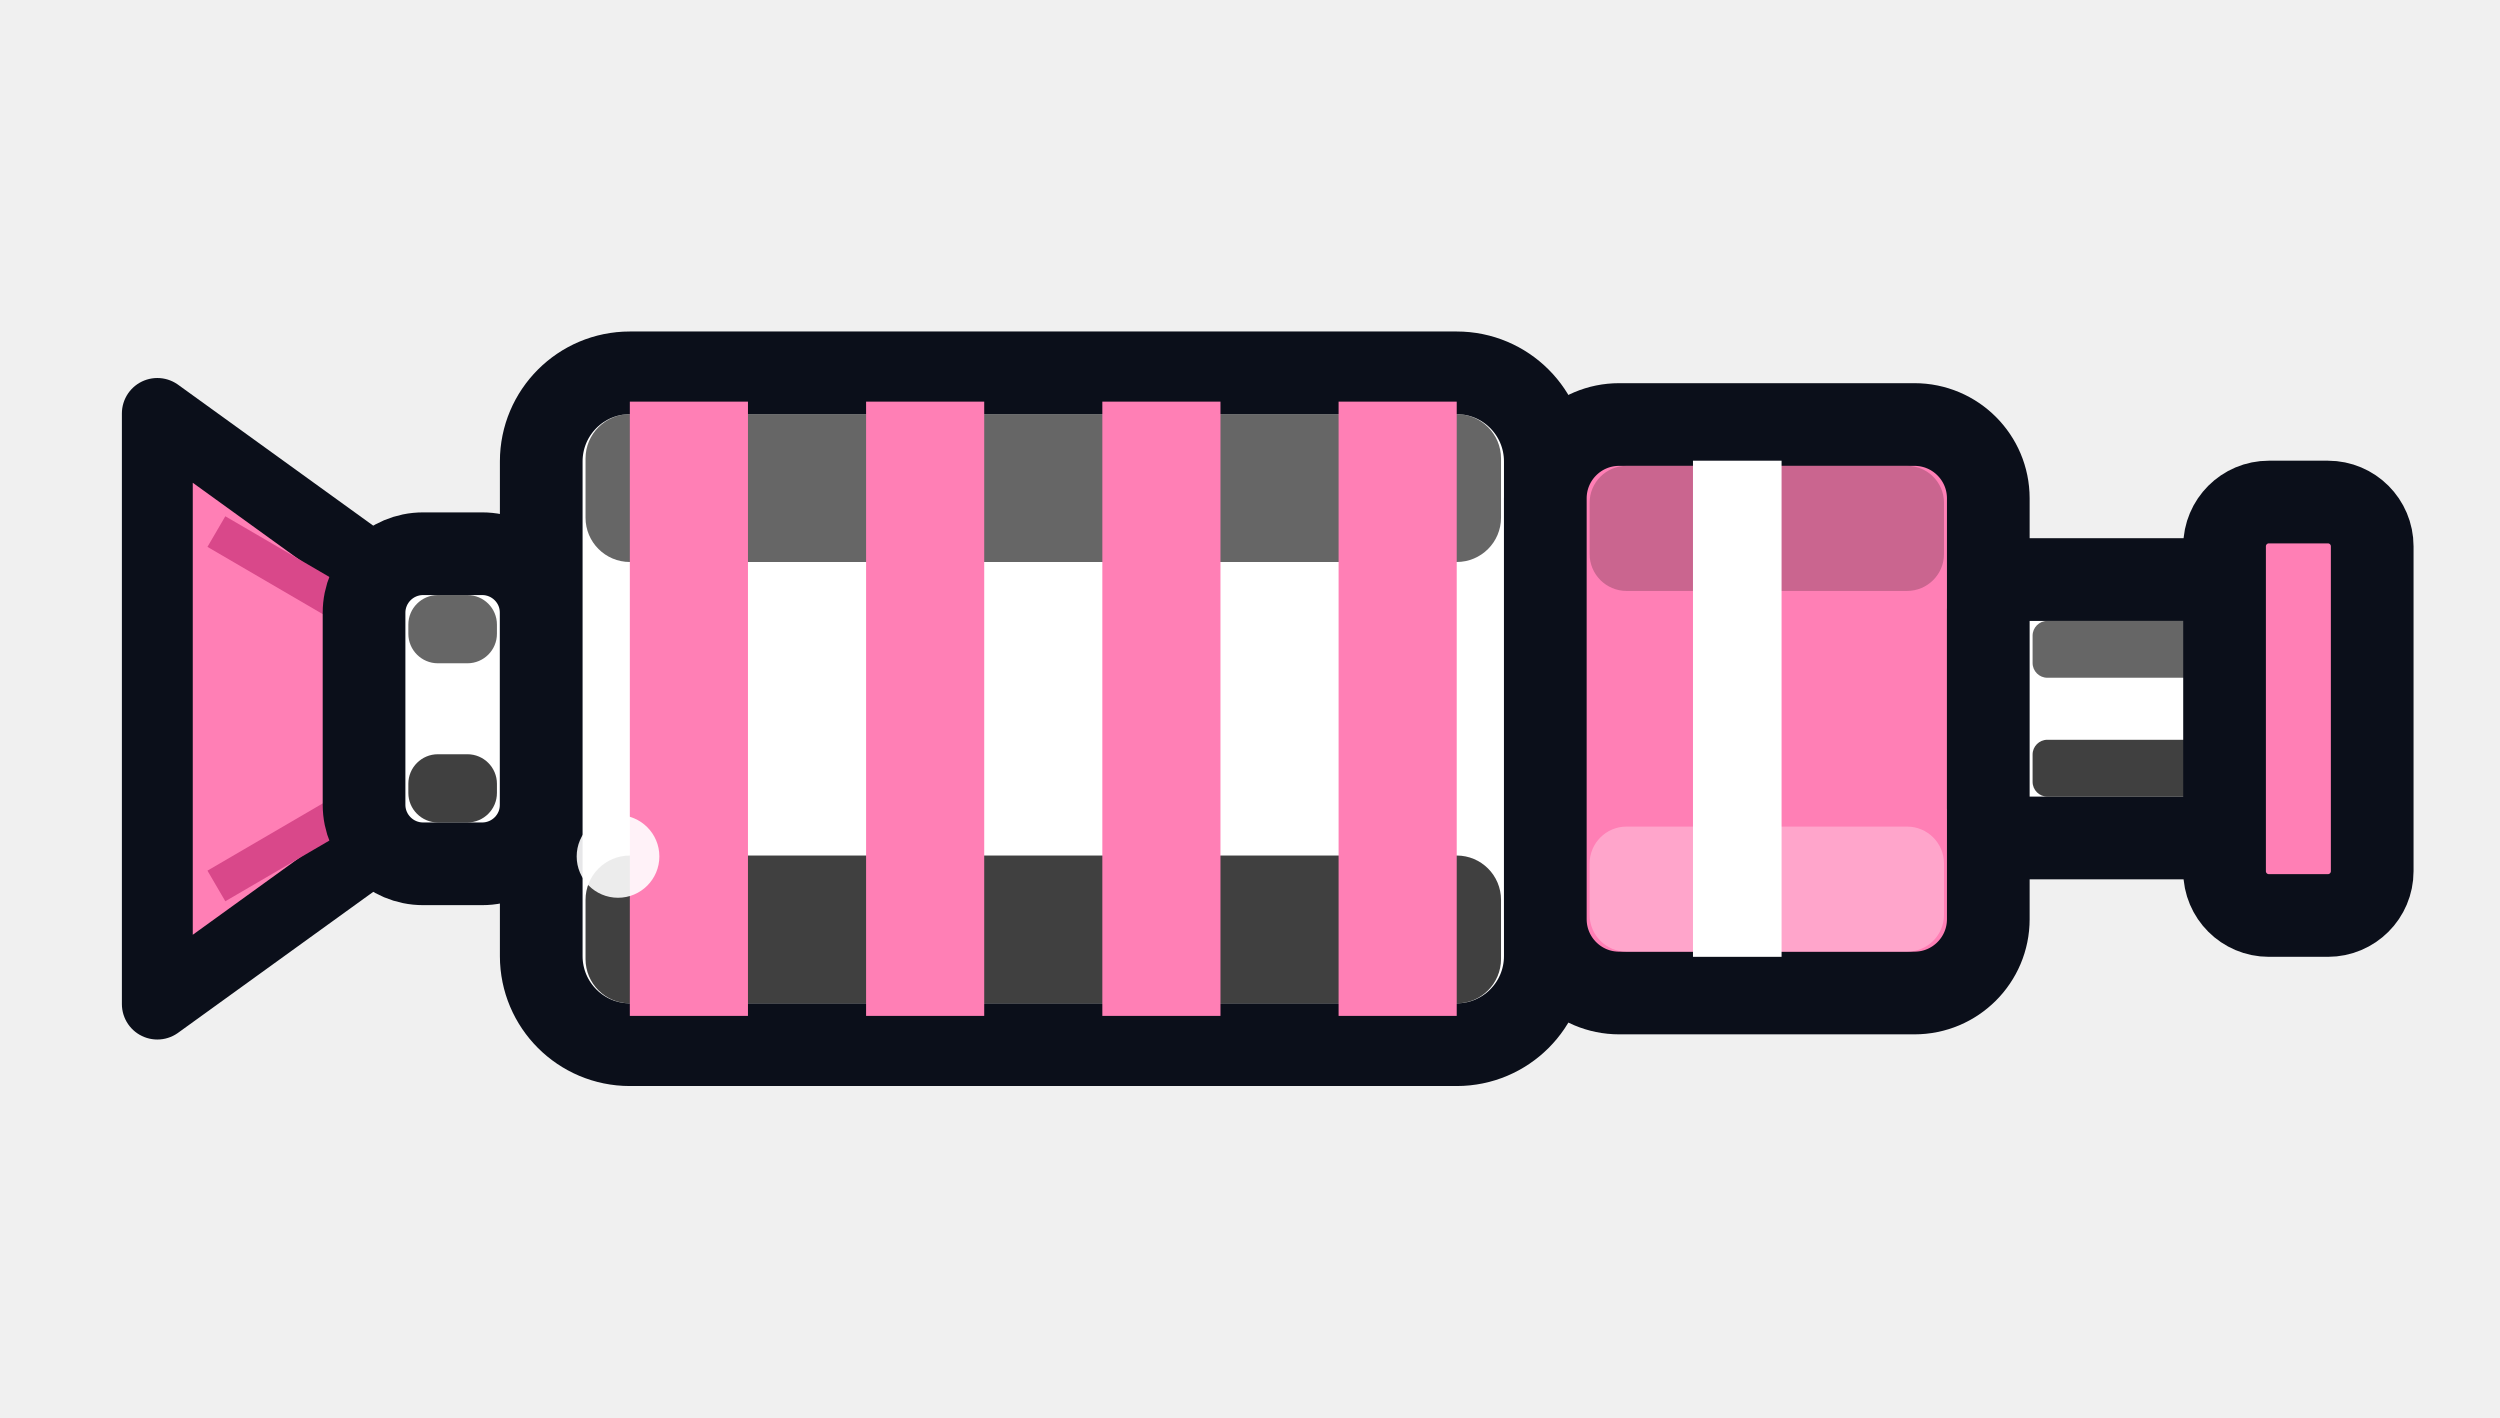
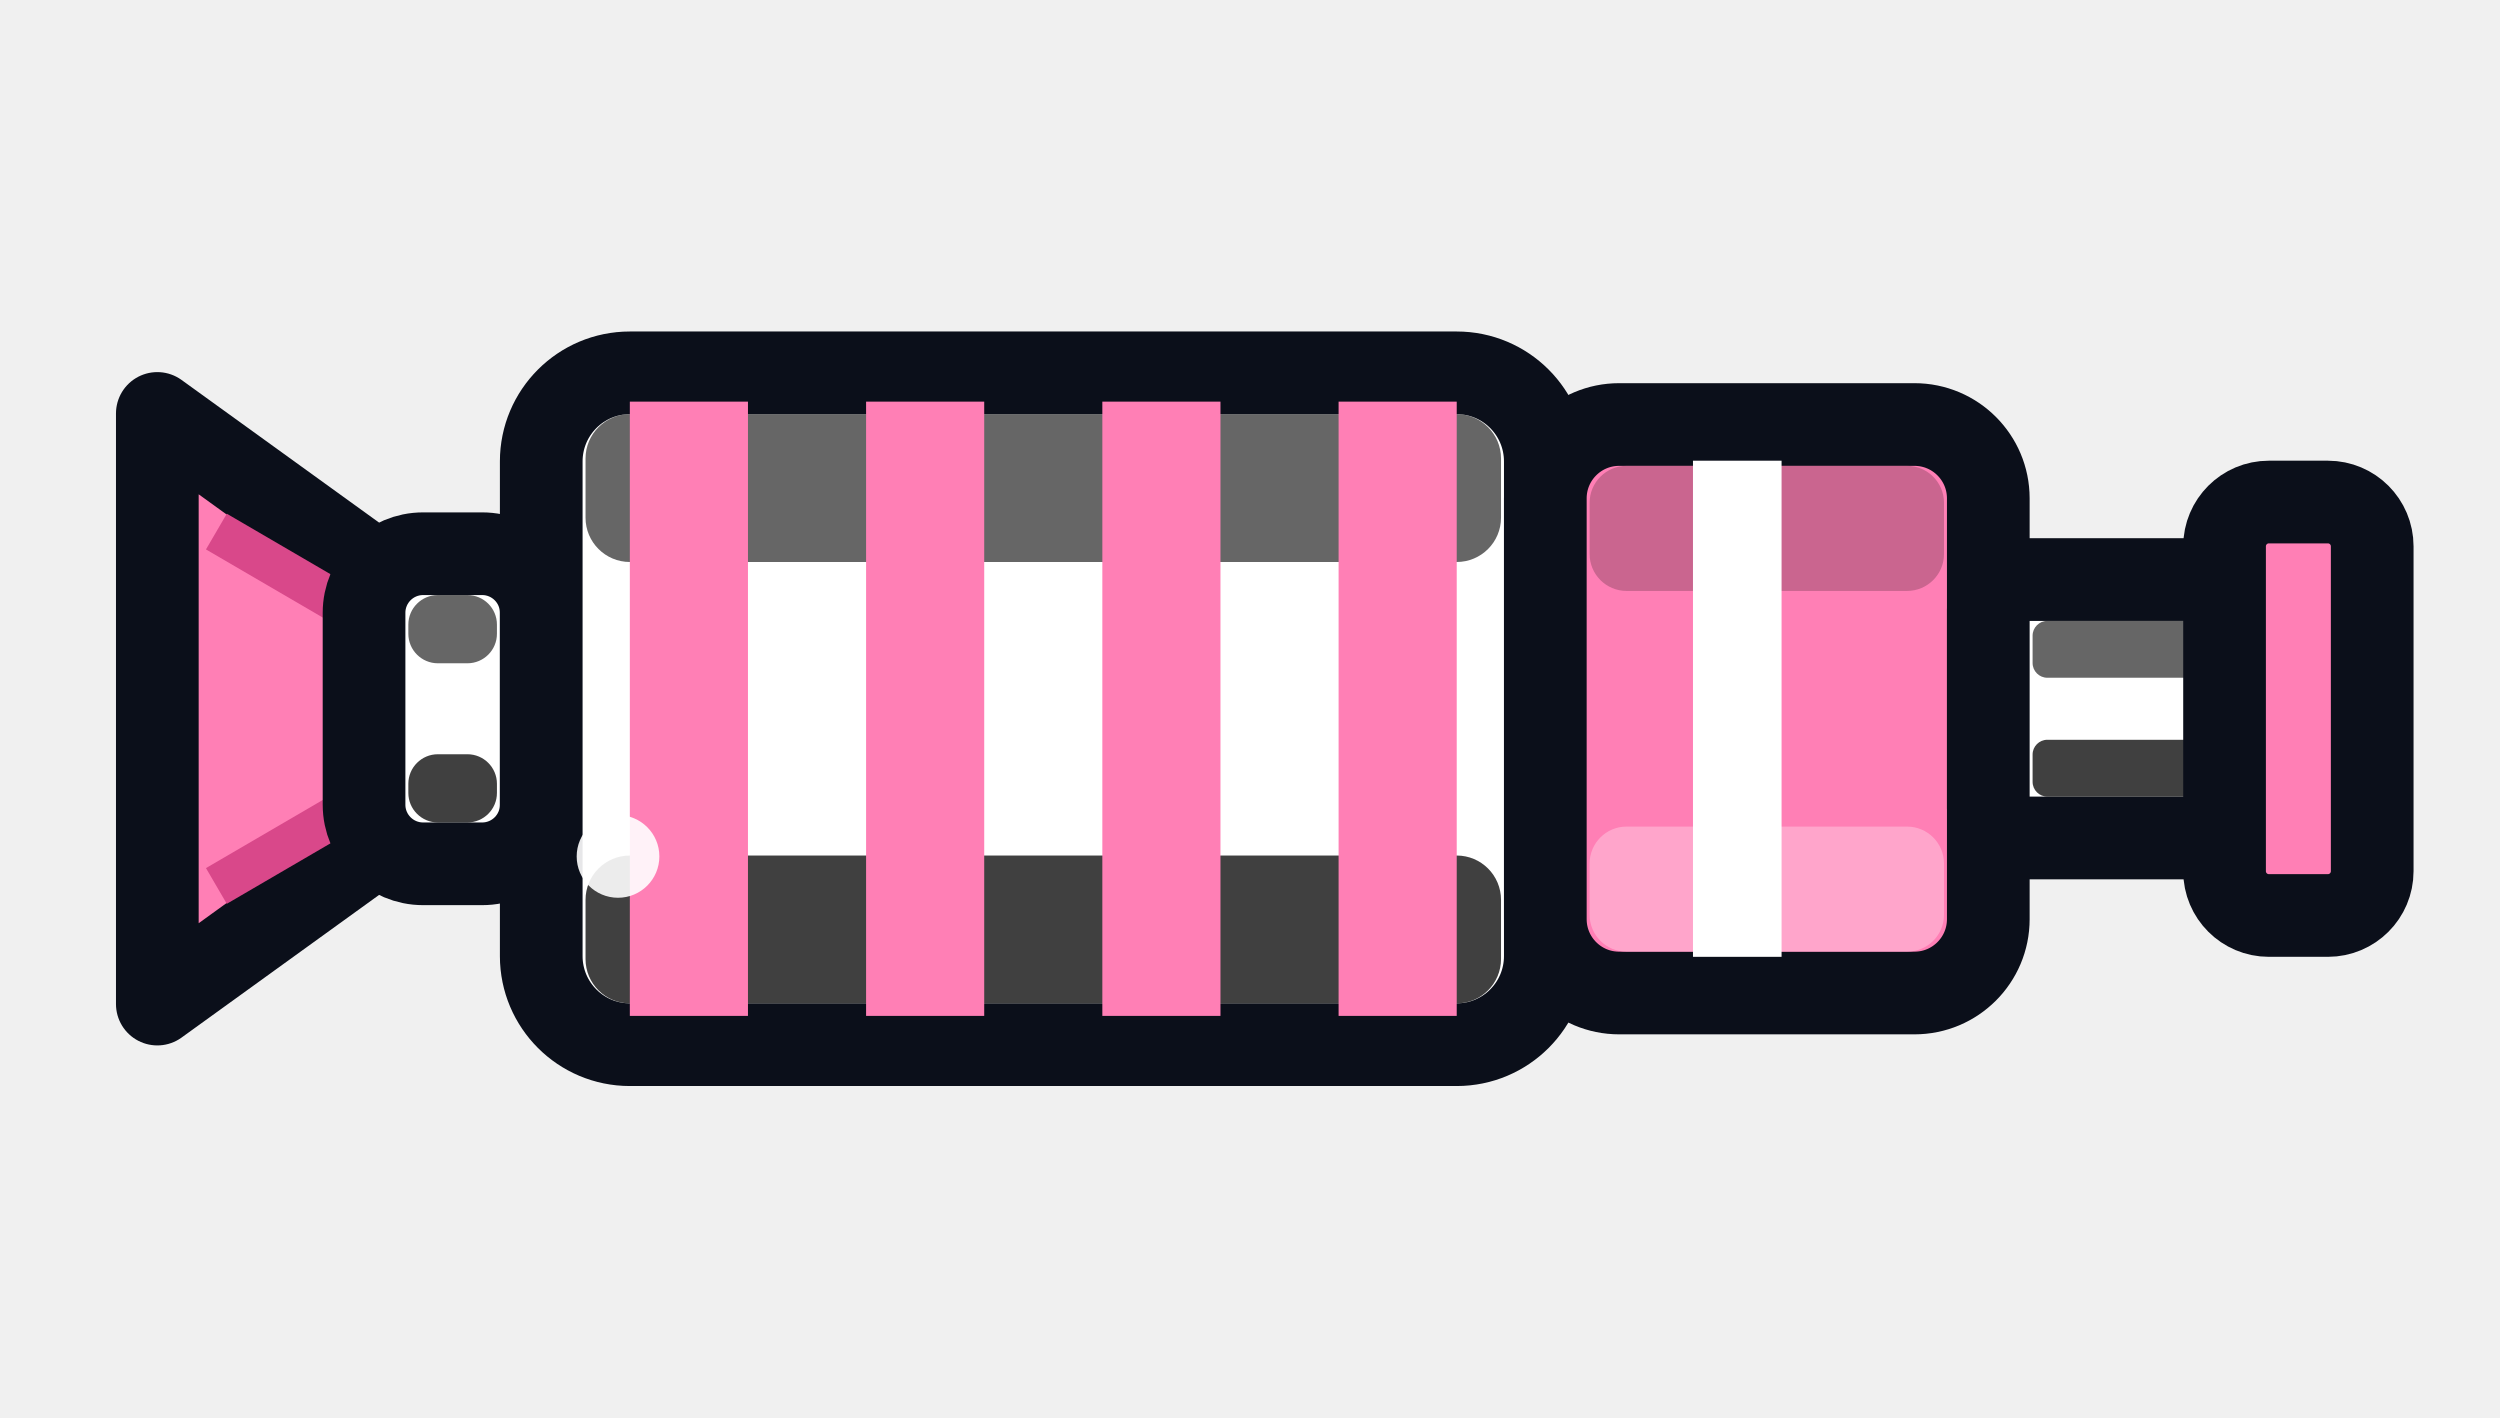
<svg xmlns="http://www.w3.org/2000/svg" viewBox="-2 -24 84 48" width="97" height="55" role="img" aria-label="SMG Bomboană">
  <g transform="rotate(-90)">
-     <polygon points="-3.5,12 3.5,12 10,3 -10,3" fill="#FF7FB5" stroke="#0B0F1A" stroke-width="2.4" stroke-linejoin="round" />
+     <polygon points="-3.5,12 3.5,12 10,3 -10,3" fill="#FF7FB5" stroke="#0B0F1A" stroke-width="2.8" stroke-linejoin="round" />
    <g stroke="#D9488A" stroke-width="1.2">
-       <line x1="-6" y1="5" x2="-2.5" y2="11" />
-       <line x1="6" y1="5" x2="2.5" y2="11" />
+       <line x1="-6" y1="5" x2="-2.5" y2="11" stroke-width="1.4" />
+       <line x1="6" y1="5" x2="2.5" y2="11" stroke-width="1.4" />
    </g>
    <rect x="-5.25" y="10" width="10.5" height="6" rx="2" fill="#fff" stroke="#0B0F1A" stroke-width="2.8" stroke-linejoin="round" />
    <rect x="-3.85" y="11.5" width="2.31" height="3" rx="1" fill="#ff6fNaN" opacity=".75" />
    <rect x="1.54" y="11.5" width="2.31" height="3" rx="1" fill="#a60aNaN" opacity=".6" />
    <rect x="-11.375" y="16" width="22.75" height="34" rx="3" fill="#fff" stroke="#0B0F1A" stroke-width="2.8" stroke-linejoin="round" />
    <rect x="-9.975" y="17.5" width="5.005" height="31" rx="1.5" fill="#ff6fNaN" opacity=".75" />
    <rect x="4.97" y="17.5" width="5.005" height="31" rx="1.5" fill="#a60aNaN" opacity=".6" />
    <rect x="-10.4" y="19" width="20.8" height="4" fill="#FF7FB5" />
    <rect x="-10.4" y="27" width="20.8" height="4" fill="#FF7FB5" />
    <rect x="-10.4" y="35" width="20.8" height="4" fill="#FF7FB5" />
    <rect x="-10.4" y="43" width="20.8" height="4" fill="#FF7FB5" />
    <rect x="-9.625" y="50" width="19.25" height="15" rx="2.5" fill="#FF7FB5" stroke="#0B0F1A" stroke-width="2.8" stroke-linejoin="round" />
    <rect x="-8.225" y="51.5" width="4.235" height="12" rx="1.25" fill="#ffb2d3" opacity=".75" />
    <rect x="3.99" y="51.5" width="4.235" height="12" rx="1.25" fill="#a65376" opacity=".6" />
    <rect x="-8.4" y="55" width="16.8" height="3" fill="#fff" />
    <rect x="-4.375" y="65" width="8.75" height="10" rx="1" fill="#fff" stroke="#0B0F1A" stroke-width="2.8" stroke-linejoin="round" />
    <rect x="-2.975" y="66.5" width="1.925" height="7" rx="0.5" fill="#ff6fNaN" opacity=".75" />
    <rect x="1.05" y="66.5" width="1.925" height="7" rx="0.5" fill="#a60aNaN" opacity=".6" />
    <rect x="-7" y="73" width="14" height="5" rx="1.5" fill="#FF7FB5" stroke="#0B0F1A" stroke-width="2.8" stroke-linejoin="round" />
    <circle cx="-5" cy="18.6" r="1.4" fill="#fff" opacity=".9" />
  </g>
</svg>
